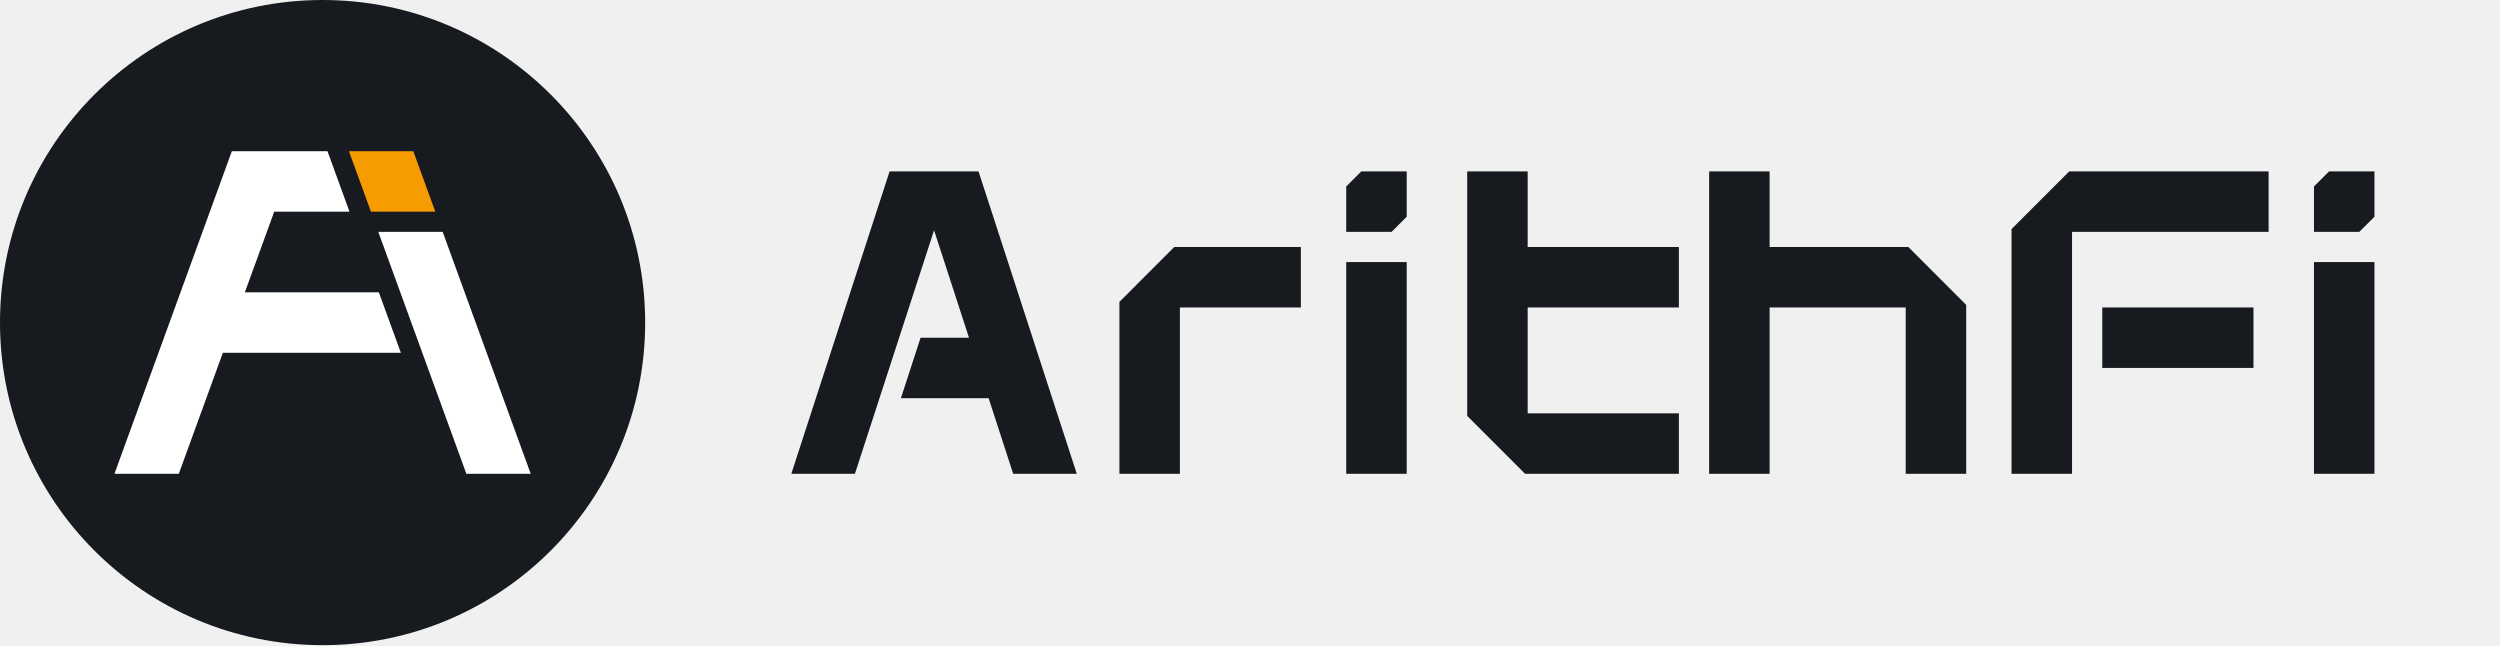
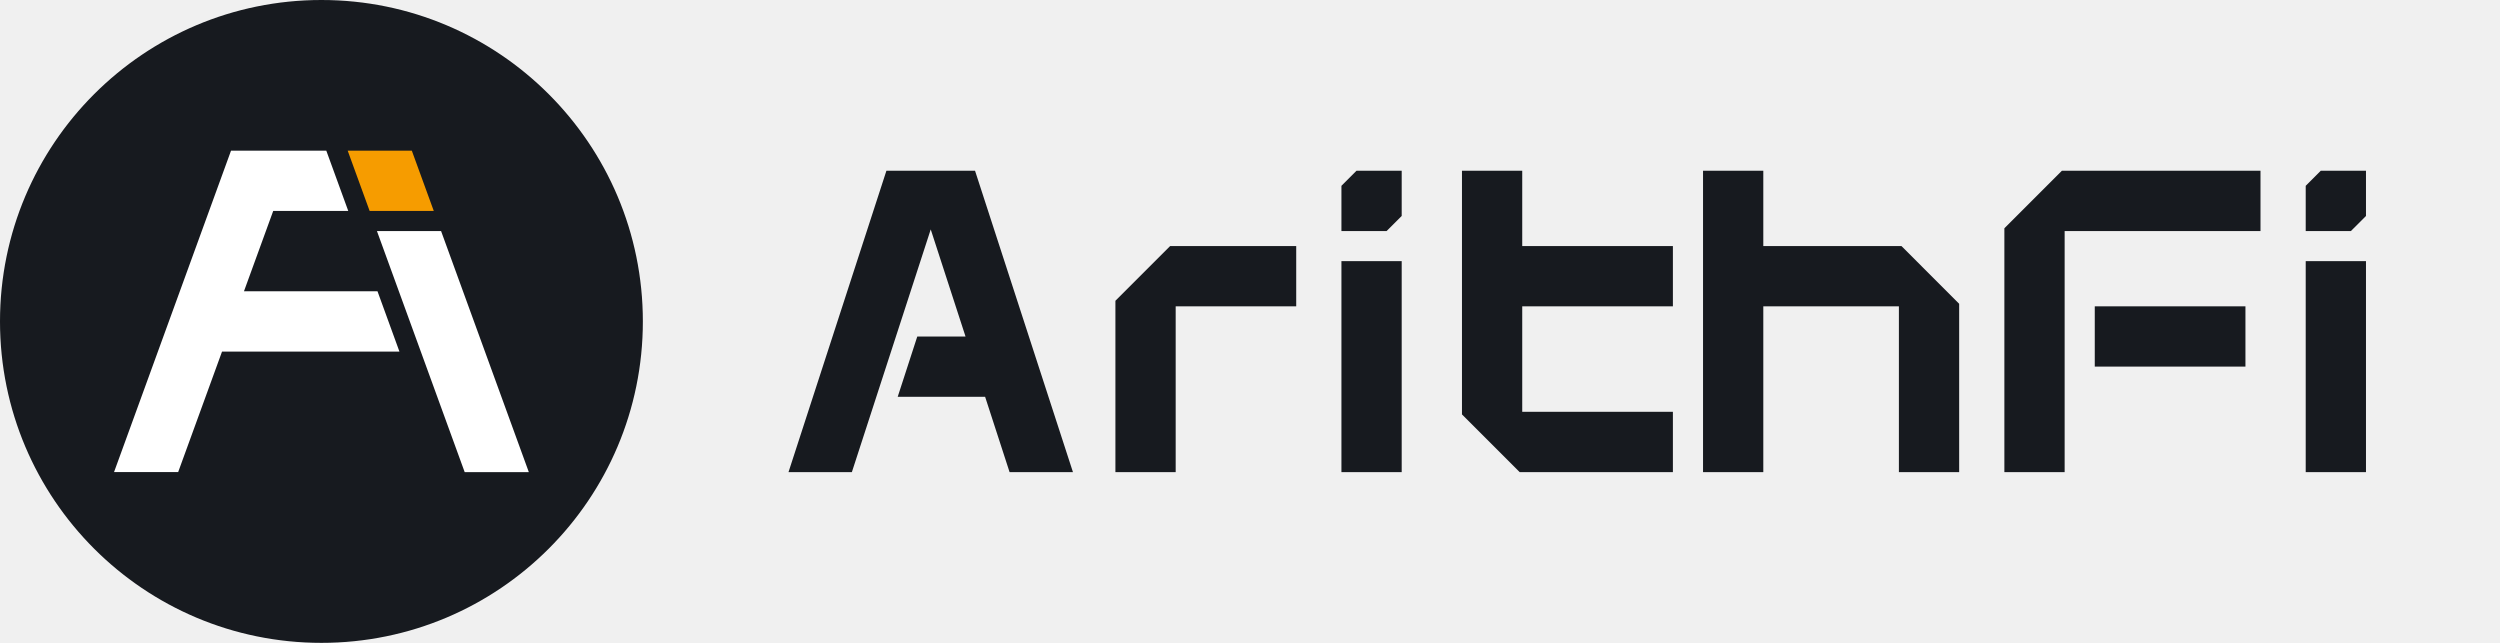
- <svg xmlns="http://www.w3.org/2000/svg" width="155" height="40" viewBox="0 0 155 40" fill="none">
-   <path d="M20 40C31.046 40 40 31.046 40 20C40 8.954 31.046 0 20 0C8.954 0 0 8.954 0 20C0 31.046 8.954 40 20 40Z" fill="#171A1F" />
-   <path d="M20.304 9.375H14.375L7.096 29.375H11.086L13.816 21.875H24.854L23.489 18.125H15.181L17.001 13.125H21.669L20.304 9.375Z" fill="white" />
-   <path d="M26.989 13.125L25.625 9.375H21.634L22.999 13.125H26.989Z" fill="#F69C00" />
-   <path d="M23.454 14.375H27.445L32.904 29.375H28.914L23.454 14.375Z" fill="white" />
-   <path fill-rule="evenodd" clip-rule="evenodd" d="M55.155 10.625H60.669L66.761 29.375H62.818L61.295 24.688H55.857L57.076 20.938H60.077L57.912 14.275L53.005 29.375H49.062L55.155 10.625ZM69.404 18.715V19.062V29.375H73.154V19.062H80.654V15.312H73.154H72.806L69.404 18.715ZM105.966 10.625H109.716V15.312H118.154H118.315L121.904 18.902V19.062V29.375H118.154V19.062H109.716V29.375H105.966V19.062V15.312V10.625ZM124.716 14.203V14.375V29.375H128.466V14.375H140.654V10.625H128.466H128.294L124.716 14.203ZM130.341 19.062H139.716V22.812H130.341V19.062ZM143.466 11.562L144.404 10.625H147.216V13.438L146.279 14.375H143.466V11.562ZM143.466 16.25H147.216V29.375H143.466V16.25ZM94.716 10.625H90.966V15.312V19.062V25.625V25.786L94.556 29.375H94.716H104.091V25.625H94.716V19.062H104.091V15.312H94.716V10.625ZM83.466 11.562L84.404 10.625H87.216V13.438L86.279 14.375H83.466V11.562ZM83.466 16.25H87.216V29.375H83.466V16.25Z" fill="#171A1F" />
+ <svg xmlns="http://www.w3.org/2000/svg" width="140" height="36" viewBox="0 0 140 36" fill="none">
+   <path d="M18 36C27.941 36 36 27.941 36 18C36 8.059 27.941 0 18 0C8.059 0 0 8.059 0 18C0 27.941 8.059 36 18 36Z" fill="#171A1F" />
+   <path d="M18.273 8.438H12.937L6.386 26.437H9.977L12.434 19.688H22.368L21.14 16.312H13.662L15.3 11.812H19.502L18.273 8.438Z" fill="white" />
+   <path d="M24.291 11.812L23.062 8.438H19.471L20.699 11.812H24.291Z" fill="#F69C00" />
+   <path d="M21.108 12.938H24.7L29.614 26.438H26.022L21.108 12.938Z" fill="white" />
+   <path fill-rule="evenodd" clip-rule="evenodd" d="M49.639 9.562H54.602L60.085 26.438H56.536L55.166 22.219H50.272L51.368 18.844H54.069L52.121 12.847L47.705 26.438H44.156L49.639 9.562ZM62.463 16.843V17.156V26.438H65.838V17.156H72.588V13.781H65.838H65.526L62.463 16.843ZM95.37 9.562H98.745V13.781H106.338H106.484L109.713 17.012V17.156V26.438H106.338V17.156H98.745V26.438H95.37V17.156V13.781V9.562ZM112.245 12.783V12.938V26.438H115.62V12.938H126.588V9.562H115.62H115.465L112.245 12.783ZM117.307 17.156H125.745V20.531H117.307V17.156ZM129.12 10.406L129.963 9.562H132.495V12.094L131.651 12.938H129.12V10.406ZM129.12 14.625H132.495V26.438H129.12V14.625ZM85.245 9.562H81.87V13.781V17.156V23.062V23.207L85.1 26.438H85.245H93.682V23.062H85.245V17.156H93.682V13.781H85.245V9.562ZM75.12 10.406L75.963 9.562H78.495V12.094L77.651 12.938H75.12V10.406ZM75.12 14.625H78.495V26.438H75.12V14.625Z" fill="#171A1F" />
</svg>
